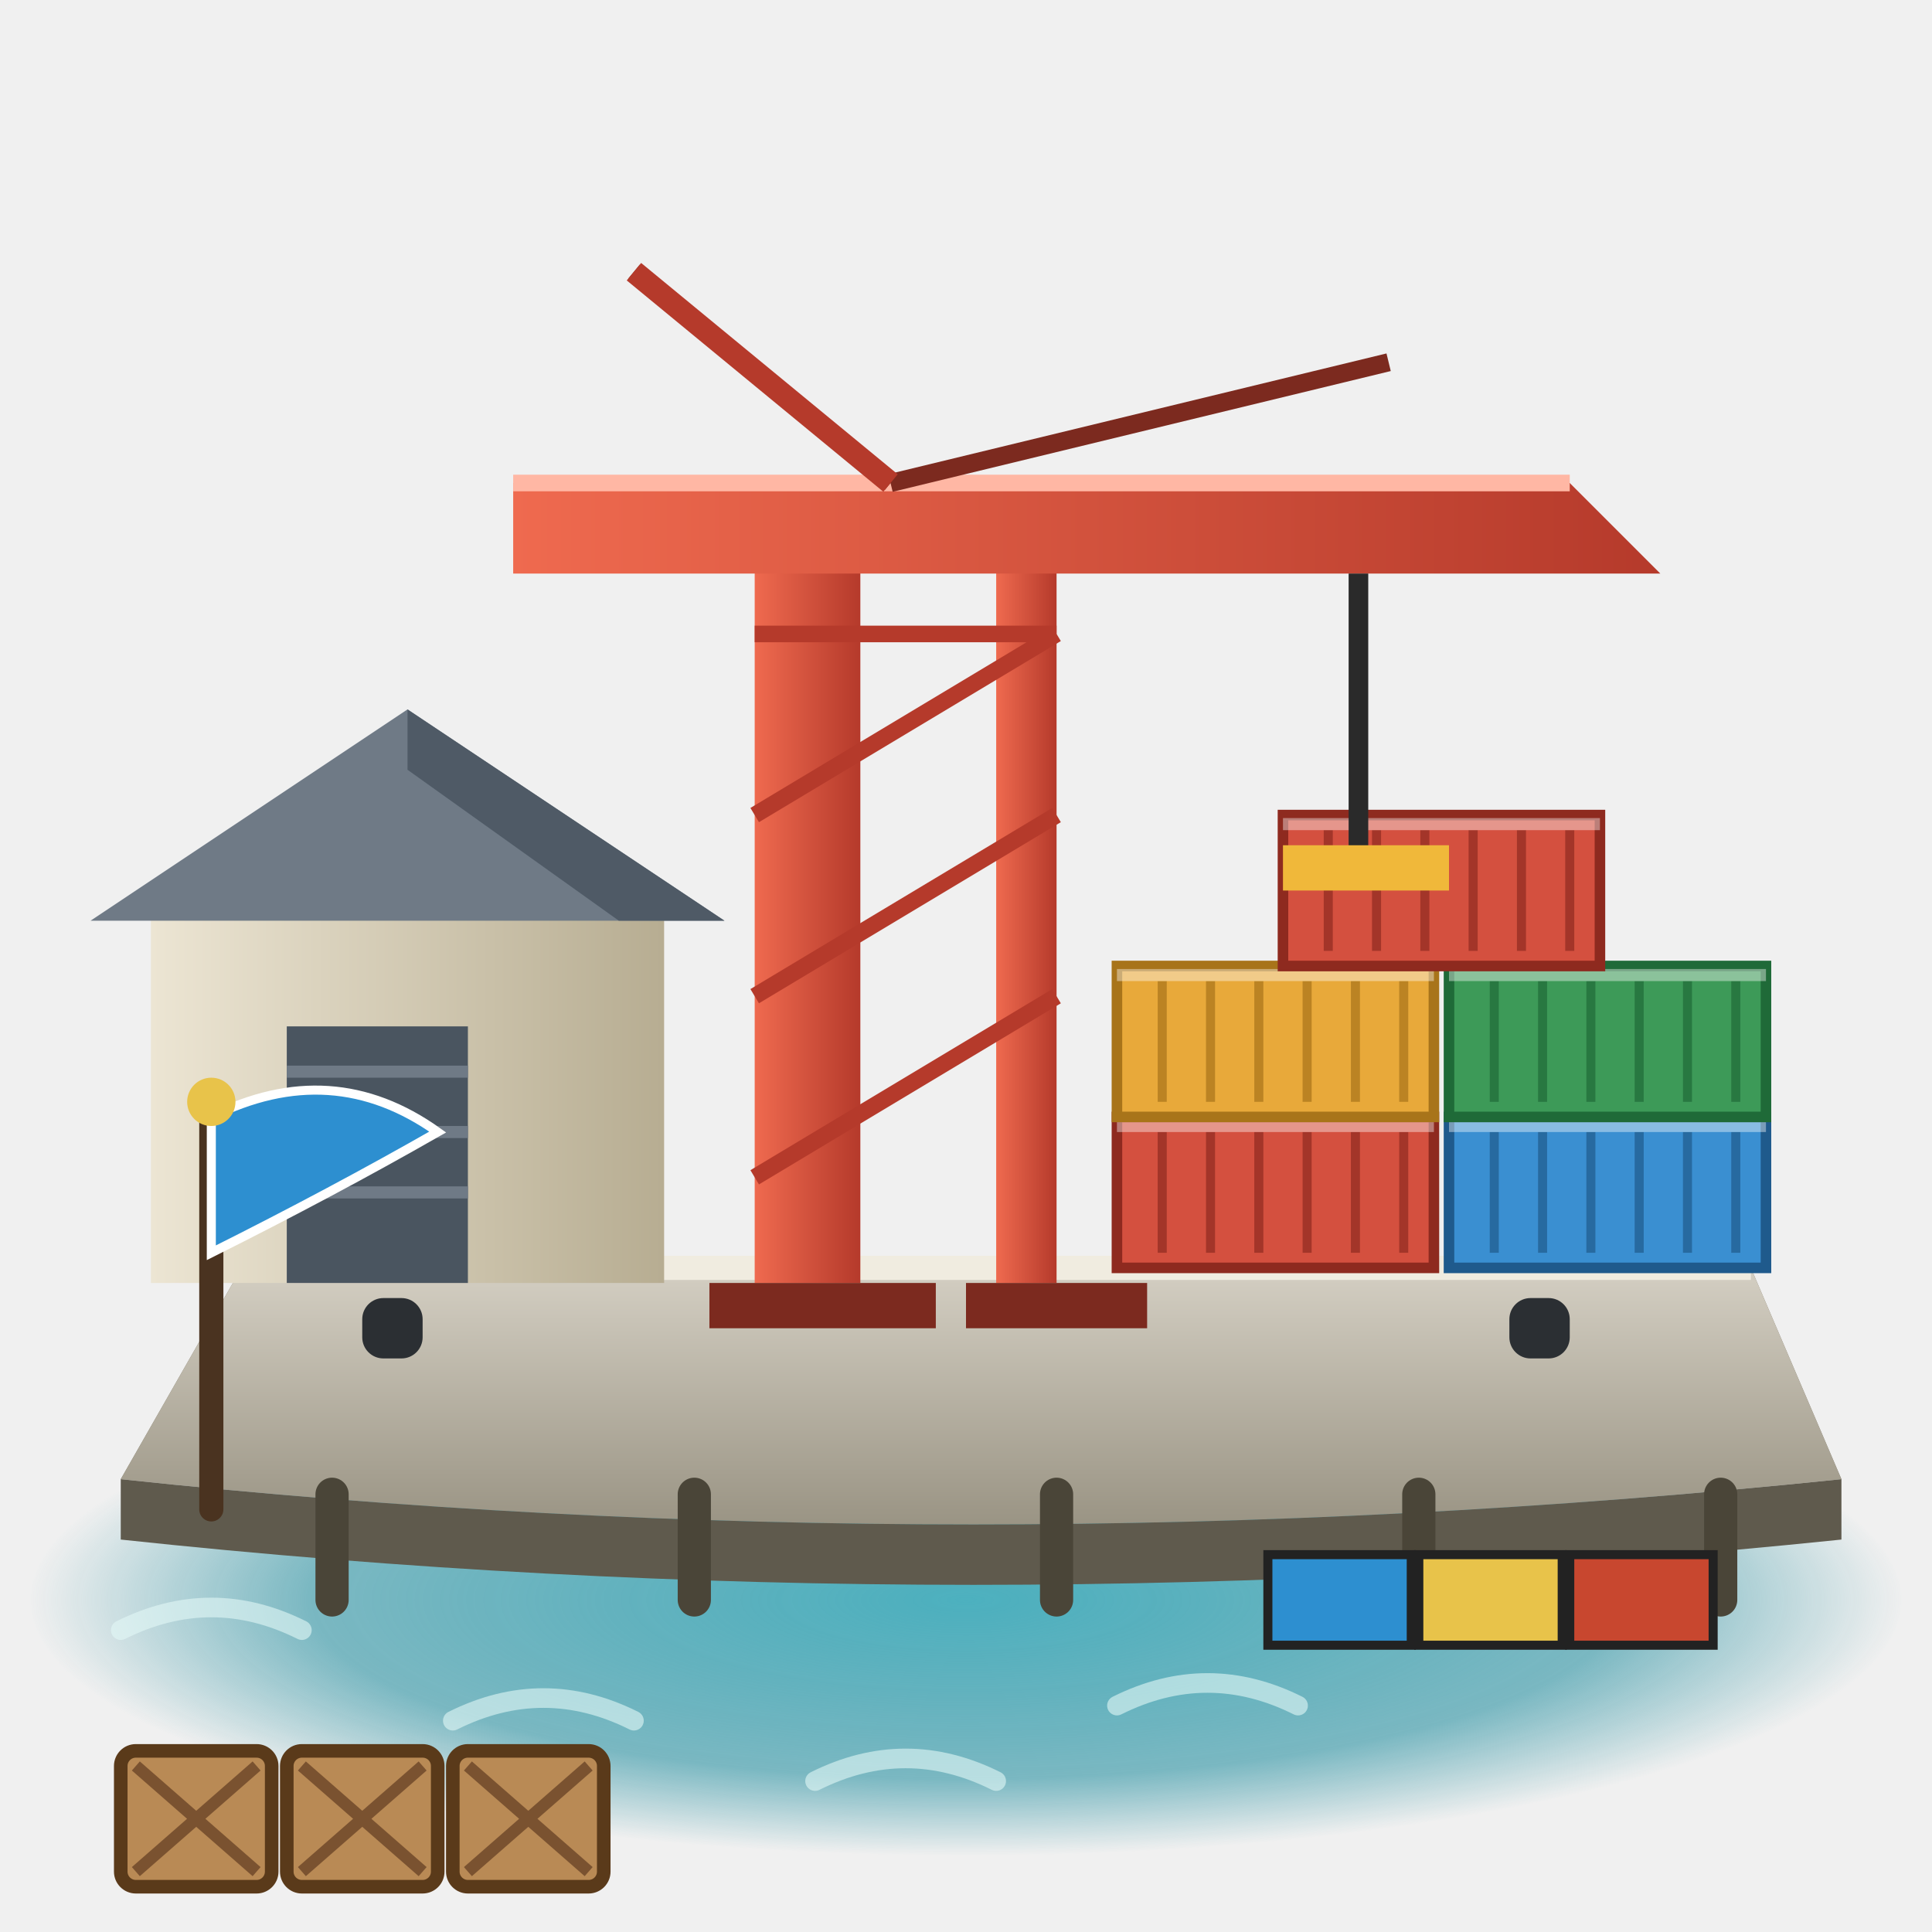
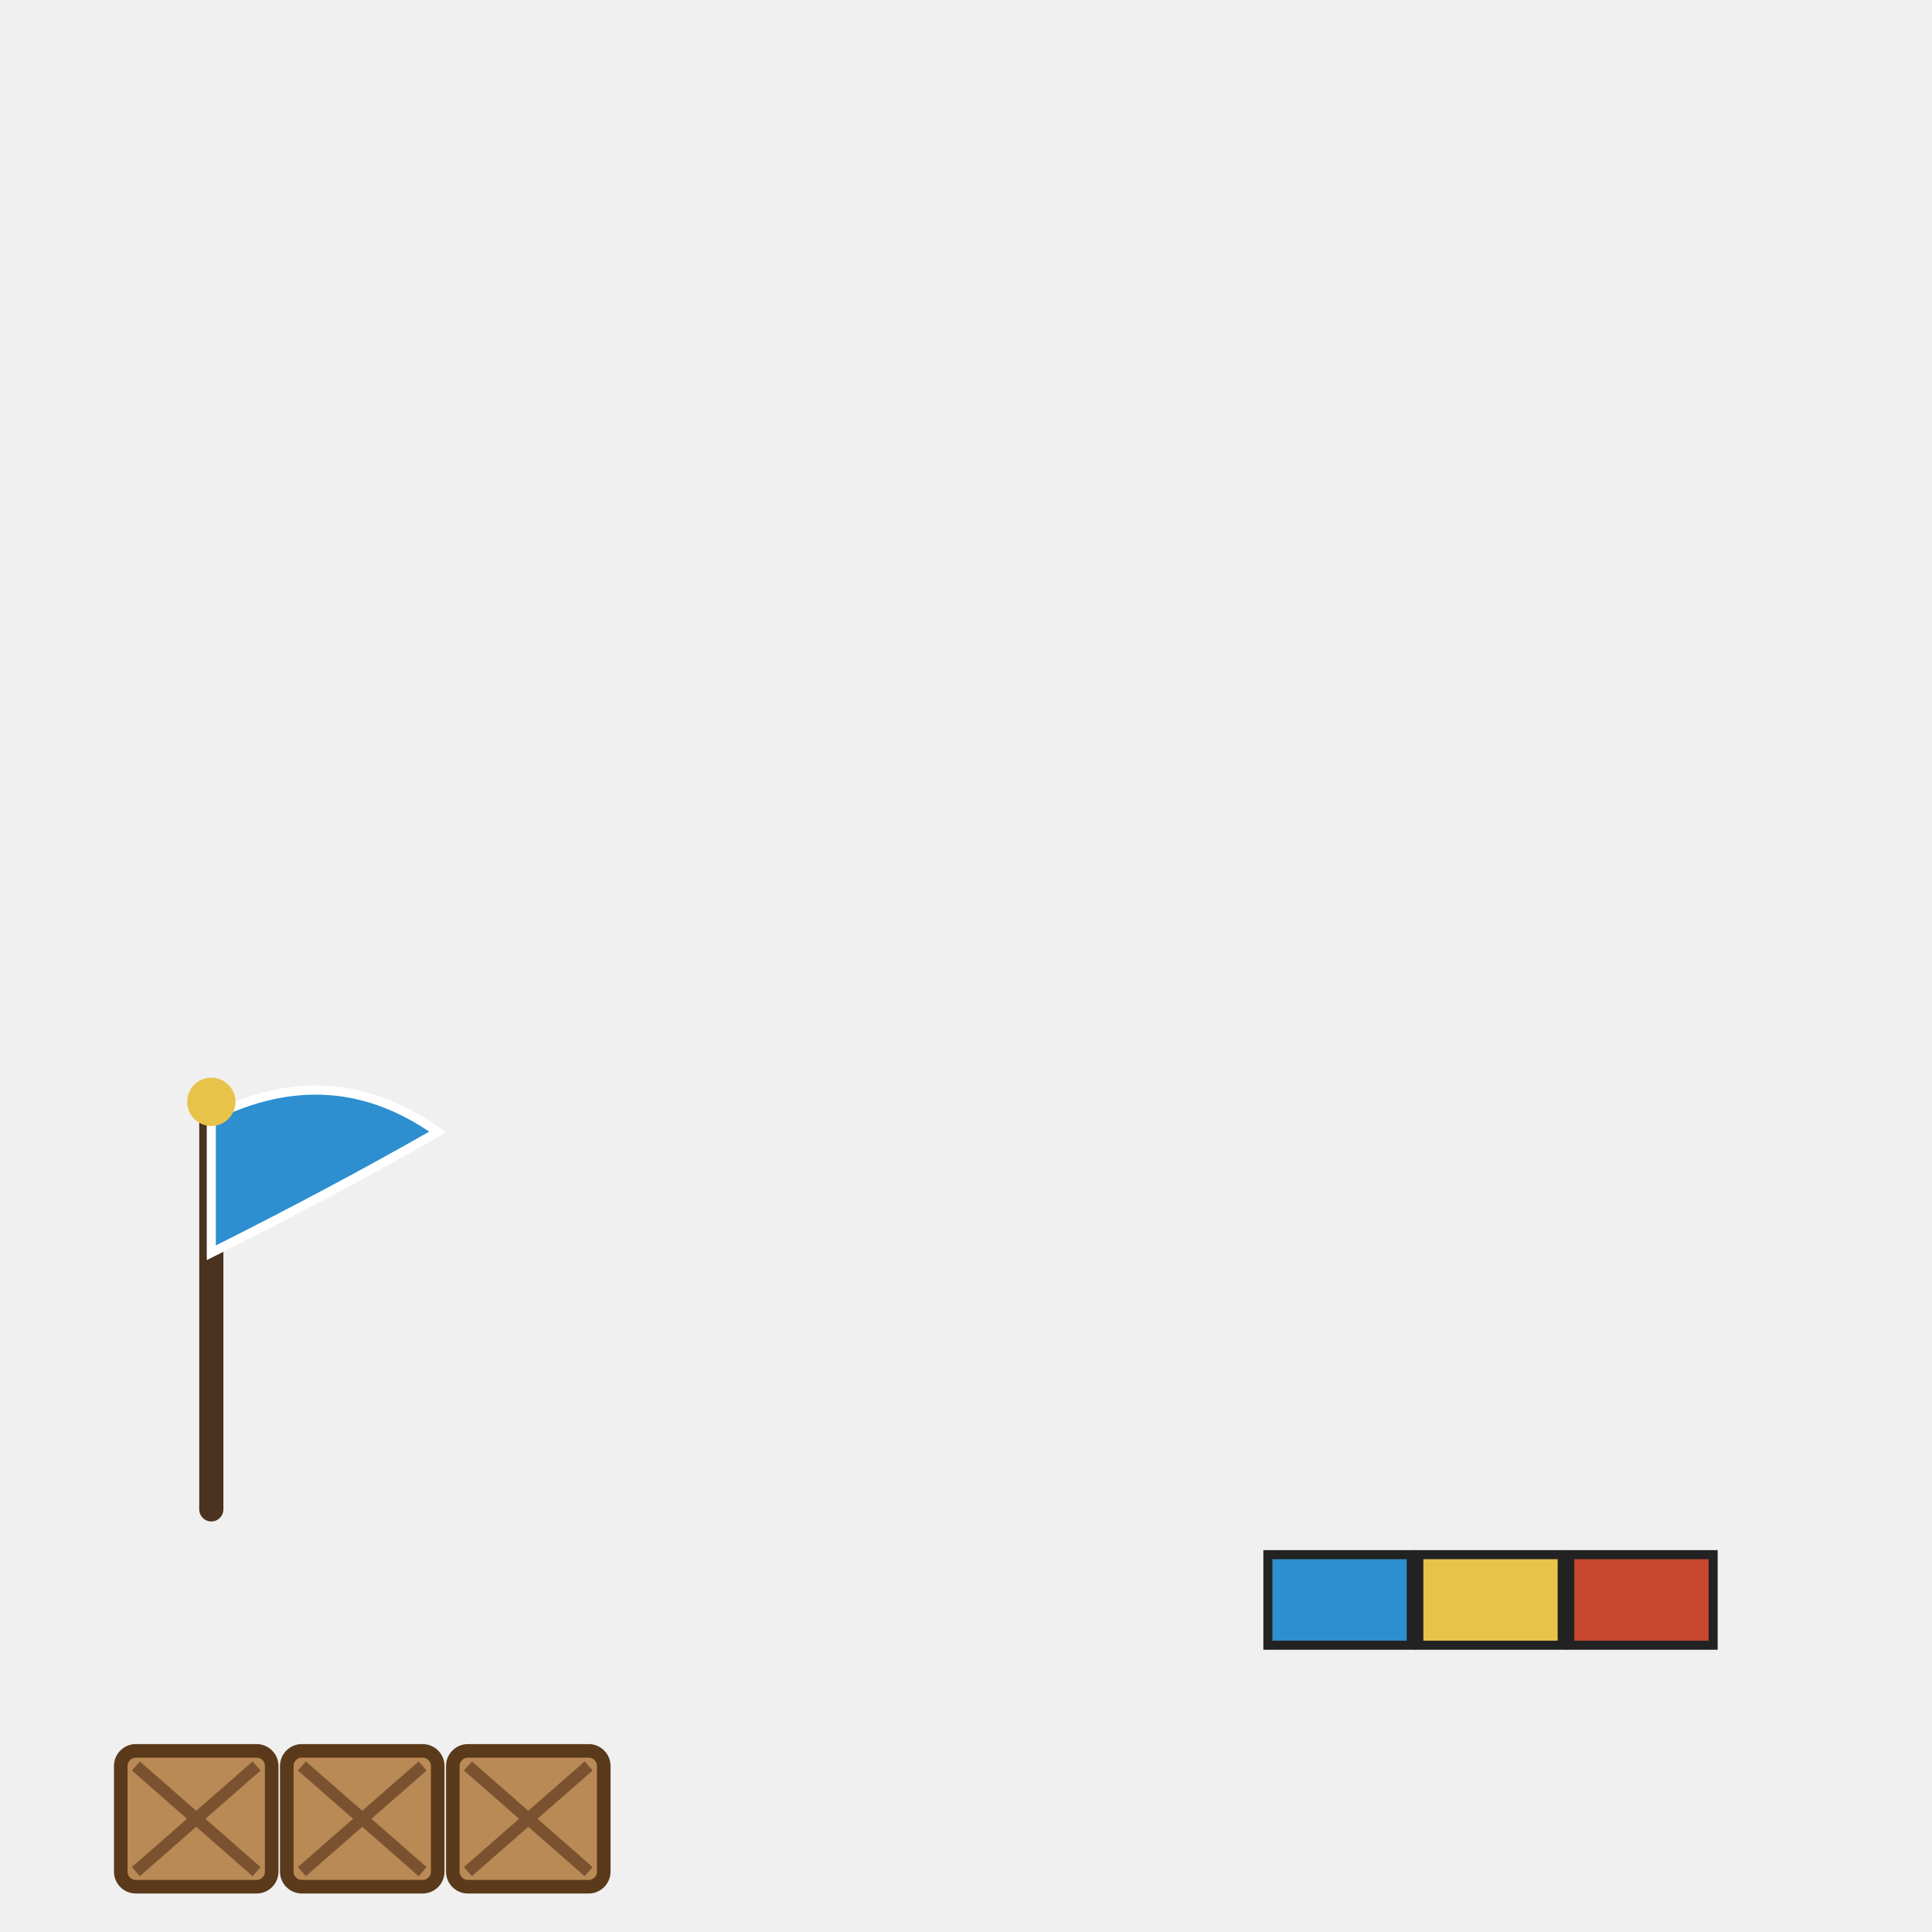
<svg xmlns="http://www.w3.org/2000/svg" viewBox="0 0 128 128" width="128" height="128">
-   <defs>
-     <radialGradient id="sh" cx="0.5" cy="0.5" r="0.5">
-       <stop offset="0" stop-color="#062c3b" stop-opacity="0.38" />
-       <stop offset="1" stop-color="#062c3b" stop-opacity="0" />
-     </radialGradient>
-     <linearGradient id="gr" x1="0" y1="0" x2="0" y2="1">
-       <stop offset="0" stop-color="#8ccf63" />
-       <stop offset="0.55" stop-color="#5fae48" />
-       <stop offset="1" stop-color="#3f8a3c" />
-     </linearGradient>
-     <linearGradient id="gr2" x1="0" y1="0" x2="0" y2="1">
-       <stop offset="0" stop-color="#7cc65a" />
-       <stop offset="1" stop-color="#4a9a3f" />
-     </linearGradient>
-     <linearGradient id="wood" x1="0" y1="0" x2="1" y2="0">
-       <stop offset="0" stop-color="#a9794a" />
-       <stop offset="0.5" stop-color="#7d5230" />
-       <stop offset="1" stop-color="#4f3119" />
-     </linearGradient>
-     <linearGradient id="trunk" x1="0" y1="0" x2="1" y2="0">
-       <stop offset="0" stop-color="#a88457" />
-       <stop offset="0.45" stop-color="#7a5a38" />
-       <stop offset="1" stop-color="#4a3320" />
-     </linearGradient>
-     <radialGradient id="bay" cx="0.5" cy="0.5" r="0.5">
-       <stop offset="0" stop-color="#2fa5b6" stop-opacity="0.85" />
-       <stop offset="0.7" stop-color="#1a8a9c" stop-opacity="0.55" />
-       <stop offset="1" stop-color="#1a8a9c" stop-opacity="0" />
-     </radialGradient>
-     <linearGradient id="quay" x1="0" y1="0" x2="0" y2="1">
-       <stop offset="0" stop-color="#d4cfc3" />
-       <stop offset="1" stop-color="#9a9484" />
-     </linearGradient>
-     <linearGradient id="crane" x1="0" y1="0" x2="1" y2="0">
-       <stop offset="0" stop-color="#ef6a4f" />
-       <stop offset="1" stop-color="#b53a2b" />
-     </linearGradient>
-     <linearGradient id="wh" x1="0" y1="0" x2="1" y2="0">
-       <stop offset="0" stop-color="#ece5d3" />
-       <stop offset="1" stop-color="#b7ad92" />
-     </linearGradient>
-   </defs>
-   <ellipse cx="64" cy="106" rx="62" ry="17" fill="url(#bay)" />
-   <path d="M8 108q6 -3 12 0" stroke="#e3f8f6" stroke-width="1.3" fill="none" stroke-linecap="round" opacity=".6" />
-   <path d="M30 114q6 -3 12 0" stroke="#e3f8f6" stroke-width="1.3" fill="none" stroke-linecap="round" opacity=".6" />
-   <path d="M74 113q6 -3 12 0" stroke="#e3f8f6" stroke-width="1.3" fill="none" stroke-linecap="round" opacity=".6" />
-   <path d="M100 108q6 -3 12 0" stroke="#e3f8f6" stroke-width="1.3" fill="none" stroke-linecap="round" opacity=".6" />
-   <path d="M54 118q6 -3 12 0" stroke="#e3f8f6" stroke-width="1.3" fill="none" stroke-linecap="round" opacity=".6" />
-   <path d="M8 98L16 84H116L122 98Z" fill="#7d7766" />
-   <path d="M8 98L16 84H116L122 98Q64 104 8 98Z" fill="url(#quay)" />
-   <path d="M16 84H116" stroke="#f0ece0" stroke-width="1.6" />
-   <path d="M8 98Q64 104 122 98V102Q64 108 8 102Z" fill="#5f5a4d" />
-   <path d="M22 99V106" stroke="#4a4538" stroke-width="2.2" stroke-linecap="round" />
-   <path d="M46 99V106" stroke="#4a4538" stroke-width="2.2" stroke-linecap="round" />
-   <path d="M70 99V106" stroke="#4a4538" stroke-width="2.2" stroke-linecap="round" />
-   <path d="M94 99V106" stroke="#4a4538" stroke-width="2.2" stroke-linecap="round" />
-   <path d="M114 99V106" stroke="#4a4538" stroke-width="2.2" stroke-linecap="round" />
-   <rect x="24" y="86" width="4" height="4" rx="1.4" fill="#2b2f33" />
-   <rect x="100" y="86" width="4" height="4" rx="1.4" fill="#2b2f33" />
-   <rect x="10" y="60" width="34" height="25" fill="url(#wh)" />
-   <path d="M6 61L27 47 48 61Z" fill="#6f7a86" />
-   <path d="M27 47L48 61H41L27 51Z" fill="#4f5a66" />
-   <rect x="19" y="68" width="12" height="17" fill="#4a5560" />
-   <path d="M19 71H31M19 75H31M19 79H31" stroke="#6f7a86" stroke-width=".8" />
-   <rect x="74" y="74" width="21" height="10" fill="#d4503f" stroke="#8e2a1f" stroke-width=".7" />
-   <path d="M77.0 75V83" stroke="#8e2a1f" stroke-width=".6" opacity=".7" />
-   <path d="M80.2 75V83" stroke="#8e2a1f" stroke-width=".6" opacity=".7" />
-   <path d="M83.4 75V83" stroke="#8e2a1f" stroke-width=".6" opacity=".7" />
-   <path d="M86.6 75V83" stroke="#8e2a1f" stroke-width=".6" opacity=".7" />
-   <path d="M89.8 75V83" stroke="#8e2a1f" stroke-width=".6" opacity=".7" />
-   <path d="M93.0 75V83" stroke="#8e2a1f" stroke-width=".6" opacity=".7" />
-   <path d="M74 74.6H95" stroke="#ffffff" stroke-width=".8" opacity=".4" />
-   <rect x="96" y="74" width="21" height="10" fill="#3a8fd1" stroke="#1f5a8c" stroke-width=".7" />
-   <path d="M99.0 75V83" stroke="#1f5a8c" stroke-width=".6" opacity=".7" />
-   <path d="M102.2 75V83" stroke="#1f5a8c" stroke-width=".6" opacity=".7" />
-   <path d="M105.4 75V83" stroke="#1f5a8c" stroke-width=".6" opacity=".7" />
-   <path d="M108.6 75V83" stroke="#1f5a8c" stroke-width=".6" opacity=".7" />
-   <path d="M111.8 75V83" stroke="#1f5a8c" stroke-width=".6" opacity=".7" />
-   <path d="M115.0 75V83" stroke="#1f5a8c" stroke-width=".6" opacity=".7" />
-   <path d="M96 74.6H117" stroke="#ffffff" stroke-width=".8" opacity=".4" />
-   <rect x="74" y="64" width="21" height="10" fill="#e8a93a" stroke="#a8741a" stroke-width=".7" />
-   <path d="M77.0 65V73" stroke="#a8741a" stroke-width=".6" opacity=".7" />
-   <path d="M80.2 65V73" stroke="#a8741a" stroke-width=".6" opacity=".7" />
-   <path d="M83.4 65V73" stroke="#a8741a" stroke-width=".6" opacity=".7" />
-   <path d="M86.6 65V73" stroke="#a8741a" stroke-width=".6" opacity=".7" />
-   <path d="M89.8 65V73" stroke="#a8741a" stroke-width=".6" opacity=".7" />
-   <path d="M93.0 65V73" stroke="#a8741a" stroke-width=".6" opacity=".7" />
-   <path d="M74 64.6H95" stroke="#ffffff" stroke-width=".8" opacity=".4" />
-   <rect x="96" y="64" width="21" height="10" fill="#3d9a58" stroke="#1f6a38" stroke-width=".7" />
-   <path d="M99.0 65V73" stroke="#1f6a38" stroke-width=".6" opacity=".7" />
-   <path d="M102.2 65V73" stroke="#1f6a38" stroke-width=".6" opacity=".7" />
-   <path d="M105.4 65V73" stroke="#1f6a38" stroke-width=".6" opacity=".7" />
-   <path d="M108.6 65V73" stroke="#1f6a38" stroke-width=".6" opacity=".7" />
-   <path d="M111.8 65V73" stroke="#1f6a38" stroke-width=".6" opacity=".7" />
-   <path d="M115.0 65V73" stroke="#1f6a38" stroke-width=".6" opacity=".7" />
-   <path d="M96 64.6H117" stroke="#ffffff" stroke-width=".8" opacity=".4" />
-   <rect x="85" y="54" width="21" height="10" fill="#d4503f" stroke="#8e2a1f" stroke-width=".7" />
-   <path d="M88.0 55V63" stroke="#8e2a1f" stroke-width=".6" opacity=".7" />
-   <path d="M91.2 55V63" stroke="#8e2a1f" stroke-width=".6" opacity=".7" />
-   <path d="M94.4 55V63" stroke="#8e2a1f" stroke-width=".6" opacity=".7" />
-   <path d="M97.6 55V63" stroke="#8e2a1f" stroke-width=".6" opacity=".7" />
-   <path d="M100.8 55V63" stroke="#8e2a1f" stroke-width=".6" opacity=".7" />
-   <path d="M104.0 55V63" stroke="#8e2a1f" stroke-width=".6" opacity=".7" />
-   <path d="M85 54.6H106" stroke="#ffffff" stroke-width=".8" opacity=".4" />
-   <path d="M50 85V36H57V85Z" fill="url(#crane)" />
-   <path d="M66 85V36H70V85Z" fill="url(#crane)" />
-   <path d="M50 42H70M50 54L70 42M50 66L70 54M50 78L70 66" stroke="#b53a2b" stroke-width="1.1" fill="none" />
-   <path d="M34 32H104L110 38H34Z" fill="url(#crane)" />
-   <path d="M34 32H104" stroke="#ffb7a4" stroke-width="1.1" />
-   <path d="M59 32L42 18M59 32L92 24" stroke="#7c2a1f" stroke-width="1.2" />
-   <path d="M42 18L59 32" stroke="#b53a2b" stroke-width="1.5" />
-   <path d="M90 38V58" stroke="#2a2a2a" stroke-width="1.3" />
-   <rect x="85" y="56" width="11" height="3" fill="#f0b83a" />
-   <rect x="47" y="85" width="15" height="3" fill="#7c2a1f" />
-   <rect x="64" y="85" width="12" height="3" fill="#7c2a1f" />
  <rect x="8.0" y="116.0" width="10" height="9" rx="1" fill="#b98a55" stroke="#5a3a1a" stroke-width=".9" />
  <path d="M9.0 117.0L17.0 124.0M17.0 117.0L9.0 124.0" stroke="#7a5230" stroke-width=".8" />
  <rect x="19.0" y="116.0" width="10" height="9" rx="1" fill="#b98a55" stroke="#5a3a1a" stroke-width=".9" />
  <path d="M20.0 117.0L28.0 124.0M28.0 117.0L20.0 124.0" stroke="#7a5230" stroke-width=".8" />
  <rect x="30.0" y="116.0" width="10" height="9" rx="1" fill="#b98a55" stroke="#5a3a1a" stroke-width=".9" />
  <path d="M31.0 117.0L39.0 124.0M39.0 117.0L31.0 124.0" stroke="#7a5230" stroke-width=".8" />
  <path d="M14 100V74" stroke="#4a3320" stroke-width="1.6" stroke-linecap="round" />
  <path d="M14 74Q22 70 29 75Q22 79 14 83Z" fill="#2d8fd0" stroke="#ffffff" stroke-width=".6" />
  <circle cx="14" cy="73" r="1.6" fill="#e8c34a" />
  <rect x="84" y="103.0" width="9.5" height="6" fill="#2d8fd0" stroke="#222" stroke-width=".6" />
  <rect x="94" y="103.0" width="9.5" height="6" fill="#e8c34a" stroke="#222" stroke-width=".6" />
  <rect x="104" y="103.0" width="9.5" height="6" fill="#c8472f" stroke="#222" stroke-width=".6" />
</svg>
